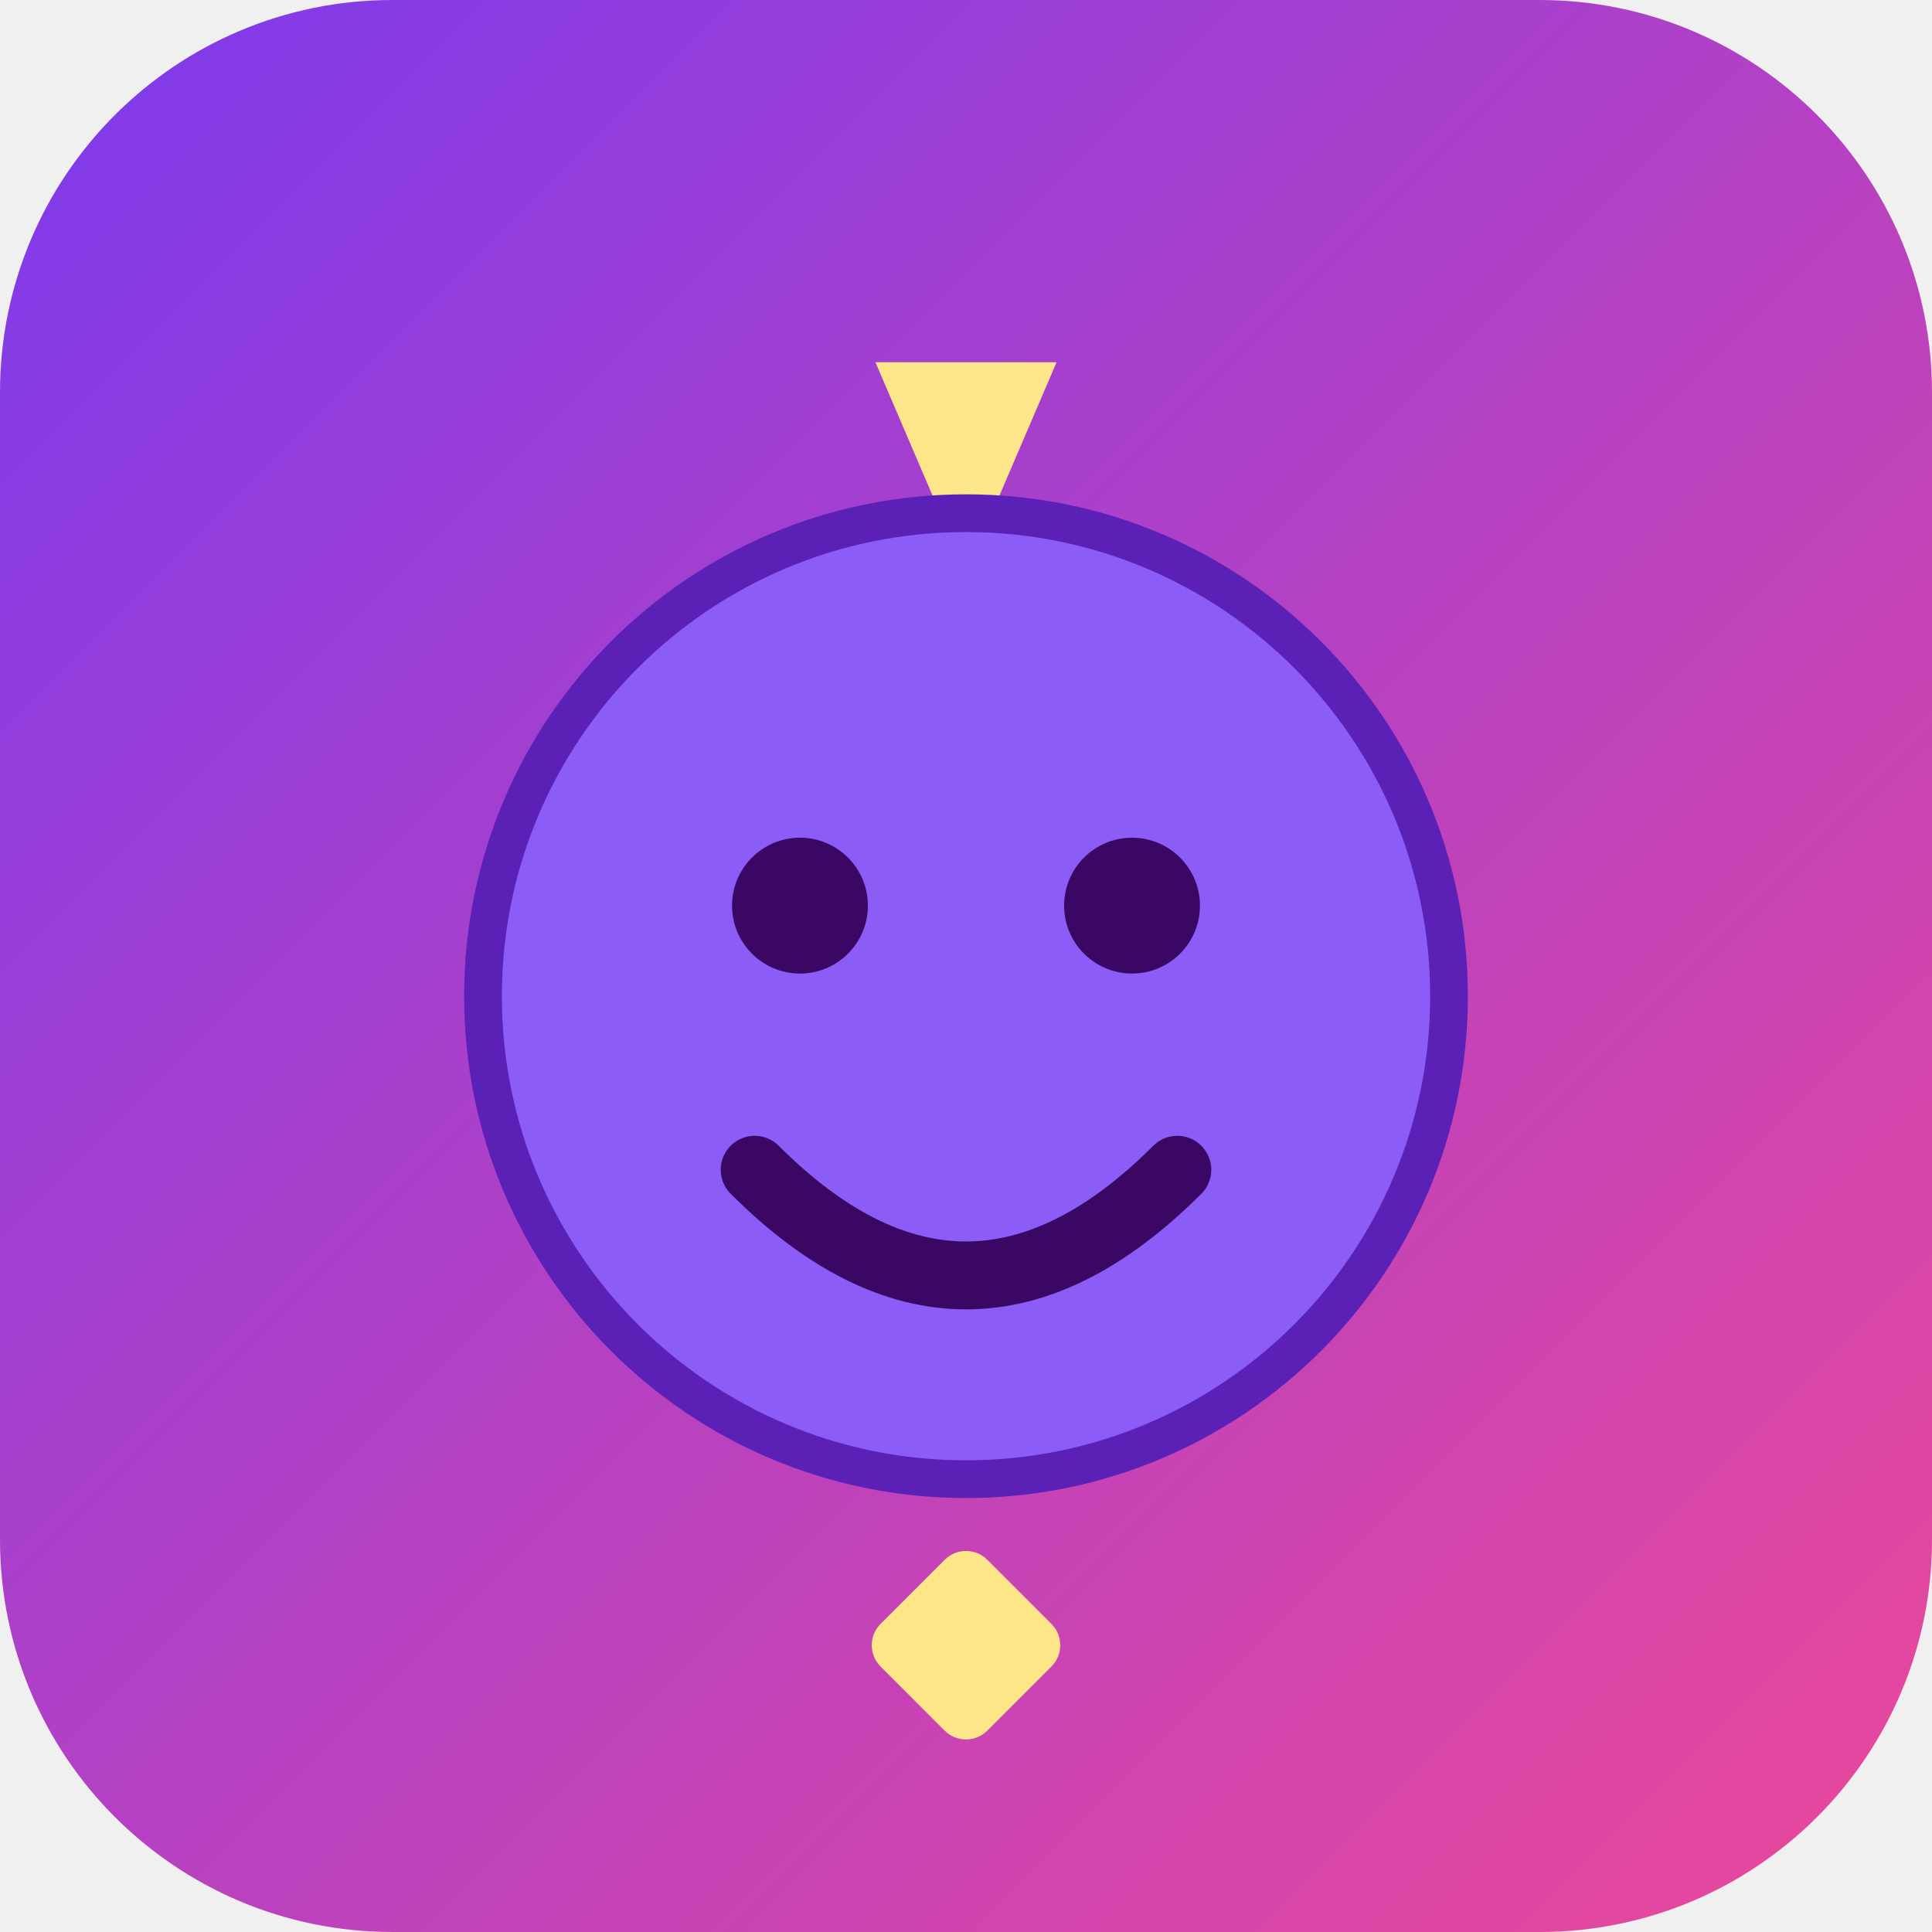
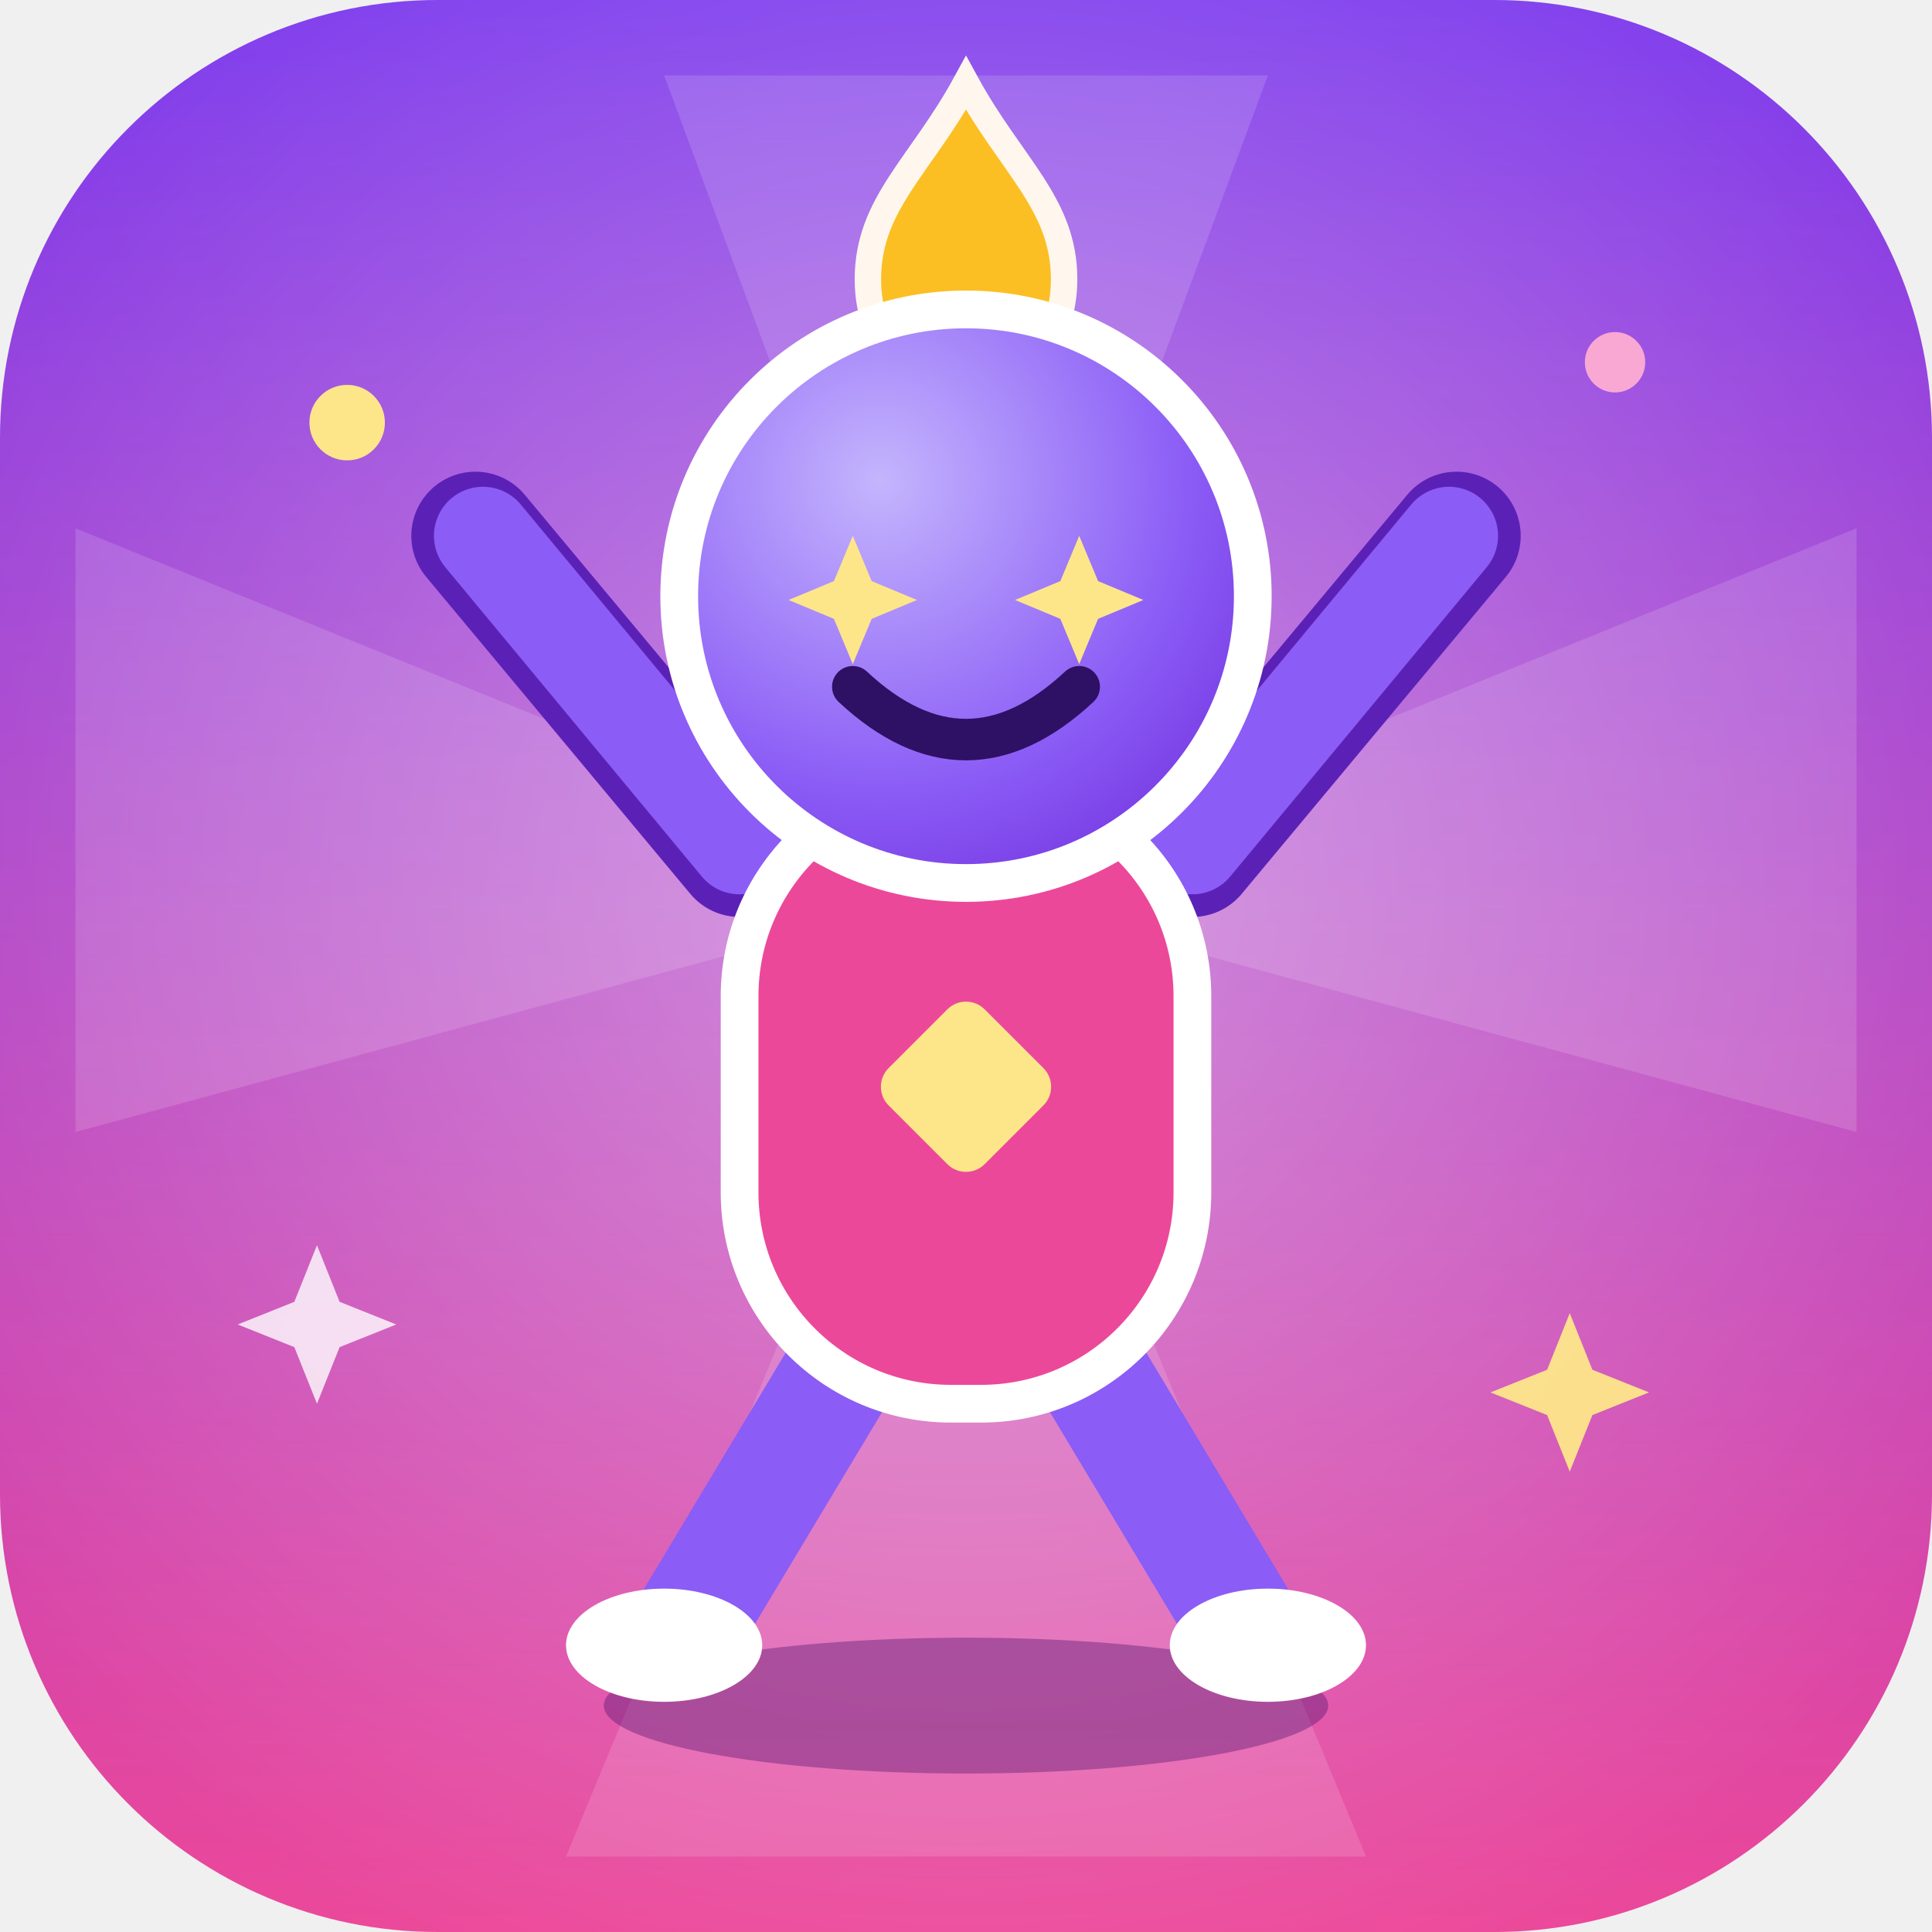
<svg xmlns="http://www.w3.org/2000/svg" viewBox="0 0 512 512">
  <defs>
-     <linearGradient id="bg" x1="0" y1="0" x2="1" y2="1">
+     <linearGradient id="bg" x1="0" y1="0" x2="0" y2="1">
      <stop offset="0" stop-color="#7c3aed" />
      <stop offset="1" stop-color="#ec4899" />
    </linearGradient>
+     <radialGradient id="burst" cx="0.5" cy="0.46" r="0.62">
+       <stop offset="0" stop-color="#ffffff" stop-opacity="0.4" />
+       <stop offset="1" stop-color="#ffffff" stop-opacity="0" />
+     </radialGradient>
+     <radialGradient id="head" cx="0.35" cy="0.3" r="0.9">
+       <stop offset="0" stop-color="#c4b5fd" />
+       <stop offset="0.6" stop-color="#8b5cf6" />
+       <stop offset="1" stop-color="#6d28d9" />
+     </radialGradient>
  </defs>
-   <rect width="512" height="512" rx="104" fill="url(#bg)" />
-   <path d="M 232 96 L 256 152 L 280 96 Z" fill="#fde68a" />
-   <circle cx="256" cy="264" r="128" fill="#8b5cf6" stroke="#5b21b6" stroke-width="10" />
-   <circle cx="212" cy="240" r="18" fill="#3b0764" />
-   <circle cx="300" cy="240" r="18" fill="#3b0764" />
-   <path d="M 200 310 Q 256 366 312 310" fill="none" stroke="#3b0764" stroke-width="18" stroke-linecap="round" />
-   <rect x="236" y="416" width="40" height="40" rx="8" fill="#fde68a" transform="rotate(45 256 436)" />
+   <rect width="512" height="512" rx="116" fill="url(#bg)" />
+   <g opacity="0.14" fill="#ffffff">
+     <polygon points="256,236 176,20 336,20" />
+     <polygon points="256,236 492,140 492,300" />
+     <polygon points="256,236 20,140 20,300" />
+     <polygon points="256,236 150,492 362,492" />
+   </g>
+   <rect width="512" height="512" rx="116" fill="url(#burst)" />
+   <circle cx="92" cy="112" r="10" fill="#fde68a" />
+   <circle cx="428" cy="96" r="8" fill="#f9a8d4" />
+   <path d="M 416 348 l 6 15 15 6 -15 6 -6 15 -6 -15 -15 -6 15 -6 Z" fill="#fde68a" opacity="0.95" />
+   <path d="M 84 330 l 6 15 15 6 -15 6 -6 15 -6 -15 -15 -6 15 -6 Z" fill="#ffffff" opacity="0.8" />
+   <ellipse cx="256" cy="452" rx="96" ry="18" fill="#3b0764" opacity="0.35" />
+   <path d="M 196 226 L 126 142" stroke="#5b21b6" stroke-width="34" stroke-linecap="round" />
+   <path d="M 316 226 L 386 142" stroke="#5b21b6" stroke-width="34" stroke-linecap="round" />
+   <path d="M 196 224 L 128 142" stroke="#8b5cf6" stroke-width="26" stroke-linecap="round" />
+   <path d="M 316 224 L 384 142" stroke="#8b5cf6" stroke-width="26" stroke-linecap="round" />
+   <path d="M 226 358 L 184 428" stroke="#8b5cf6" stroke-width="30" stroke-linecap="round" />
+   <path d="M 286 358 L 328 428" stroke="#8b5cf6" stroke-width="30" stroke-linecap="round" />
+   <ellipse cx="176" cy="436" rx="26" ry="15" fill="#ffffff" />
+   <ellipse cx="336" cy="436" rx="26" ry="15" fill="#ffffff" />
+   <rect x="196" y="208" width="120" height="164" rx="56" fill="#ec4899" stroke="#fff" stroke-width="10" />
+   <rect x="238" y="270" width="36" height="36" rx="7" fill="#fde68a" transform="rotate(45 256 288)" />
+   <path d="M 256 22 C 268 44 282 54 282 74 C 282 92 270 102 256 102 C 242 102 230 92 230 74 C 230 54 244 44 256 22 Z" fill="#fbbf24" stroke="#fff7ed" stroke-width="7" />
+   <circle cx="256" cy="158" r="76" fill="url(#head)" stroke="#ffffff" stroke-width="10" />
+   <path d="M 226 142 l 5 12 12 5 -12 5 -5 12 -5 -12 -12 -5 12 -5 Z" fill="#fde68a" />
+   <path d="M 286 142 l 5 12 12 5 -12 5 -5 12 -5 -12 -12 -5 12 -5 Z" fill="#fde68a" />
+   <path d="M 226 182 Q 256 210 286 182" fill="none" stroke="#2e1065" stroke-width="11" stroke-linecap="round" />
</svg>
